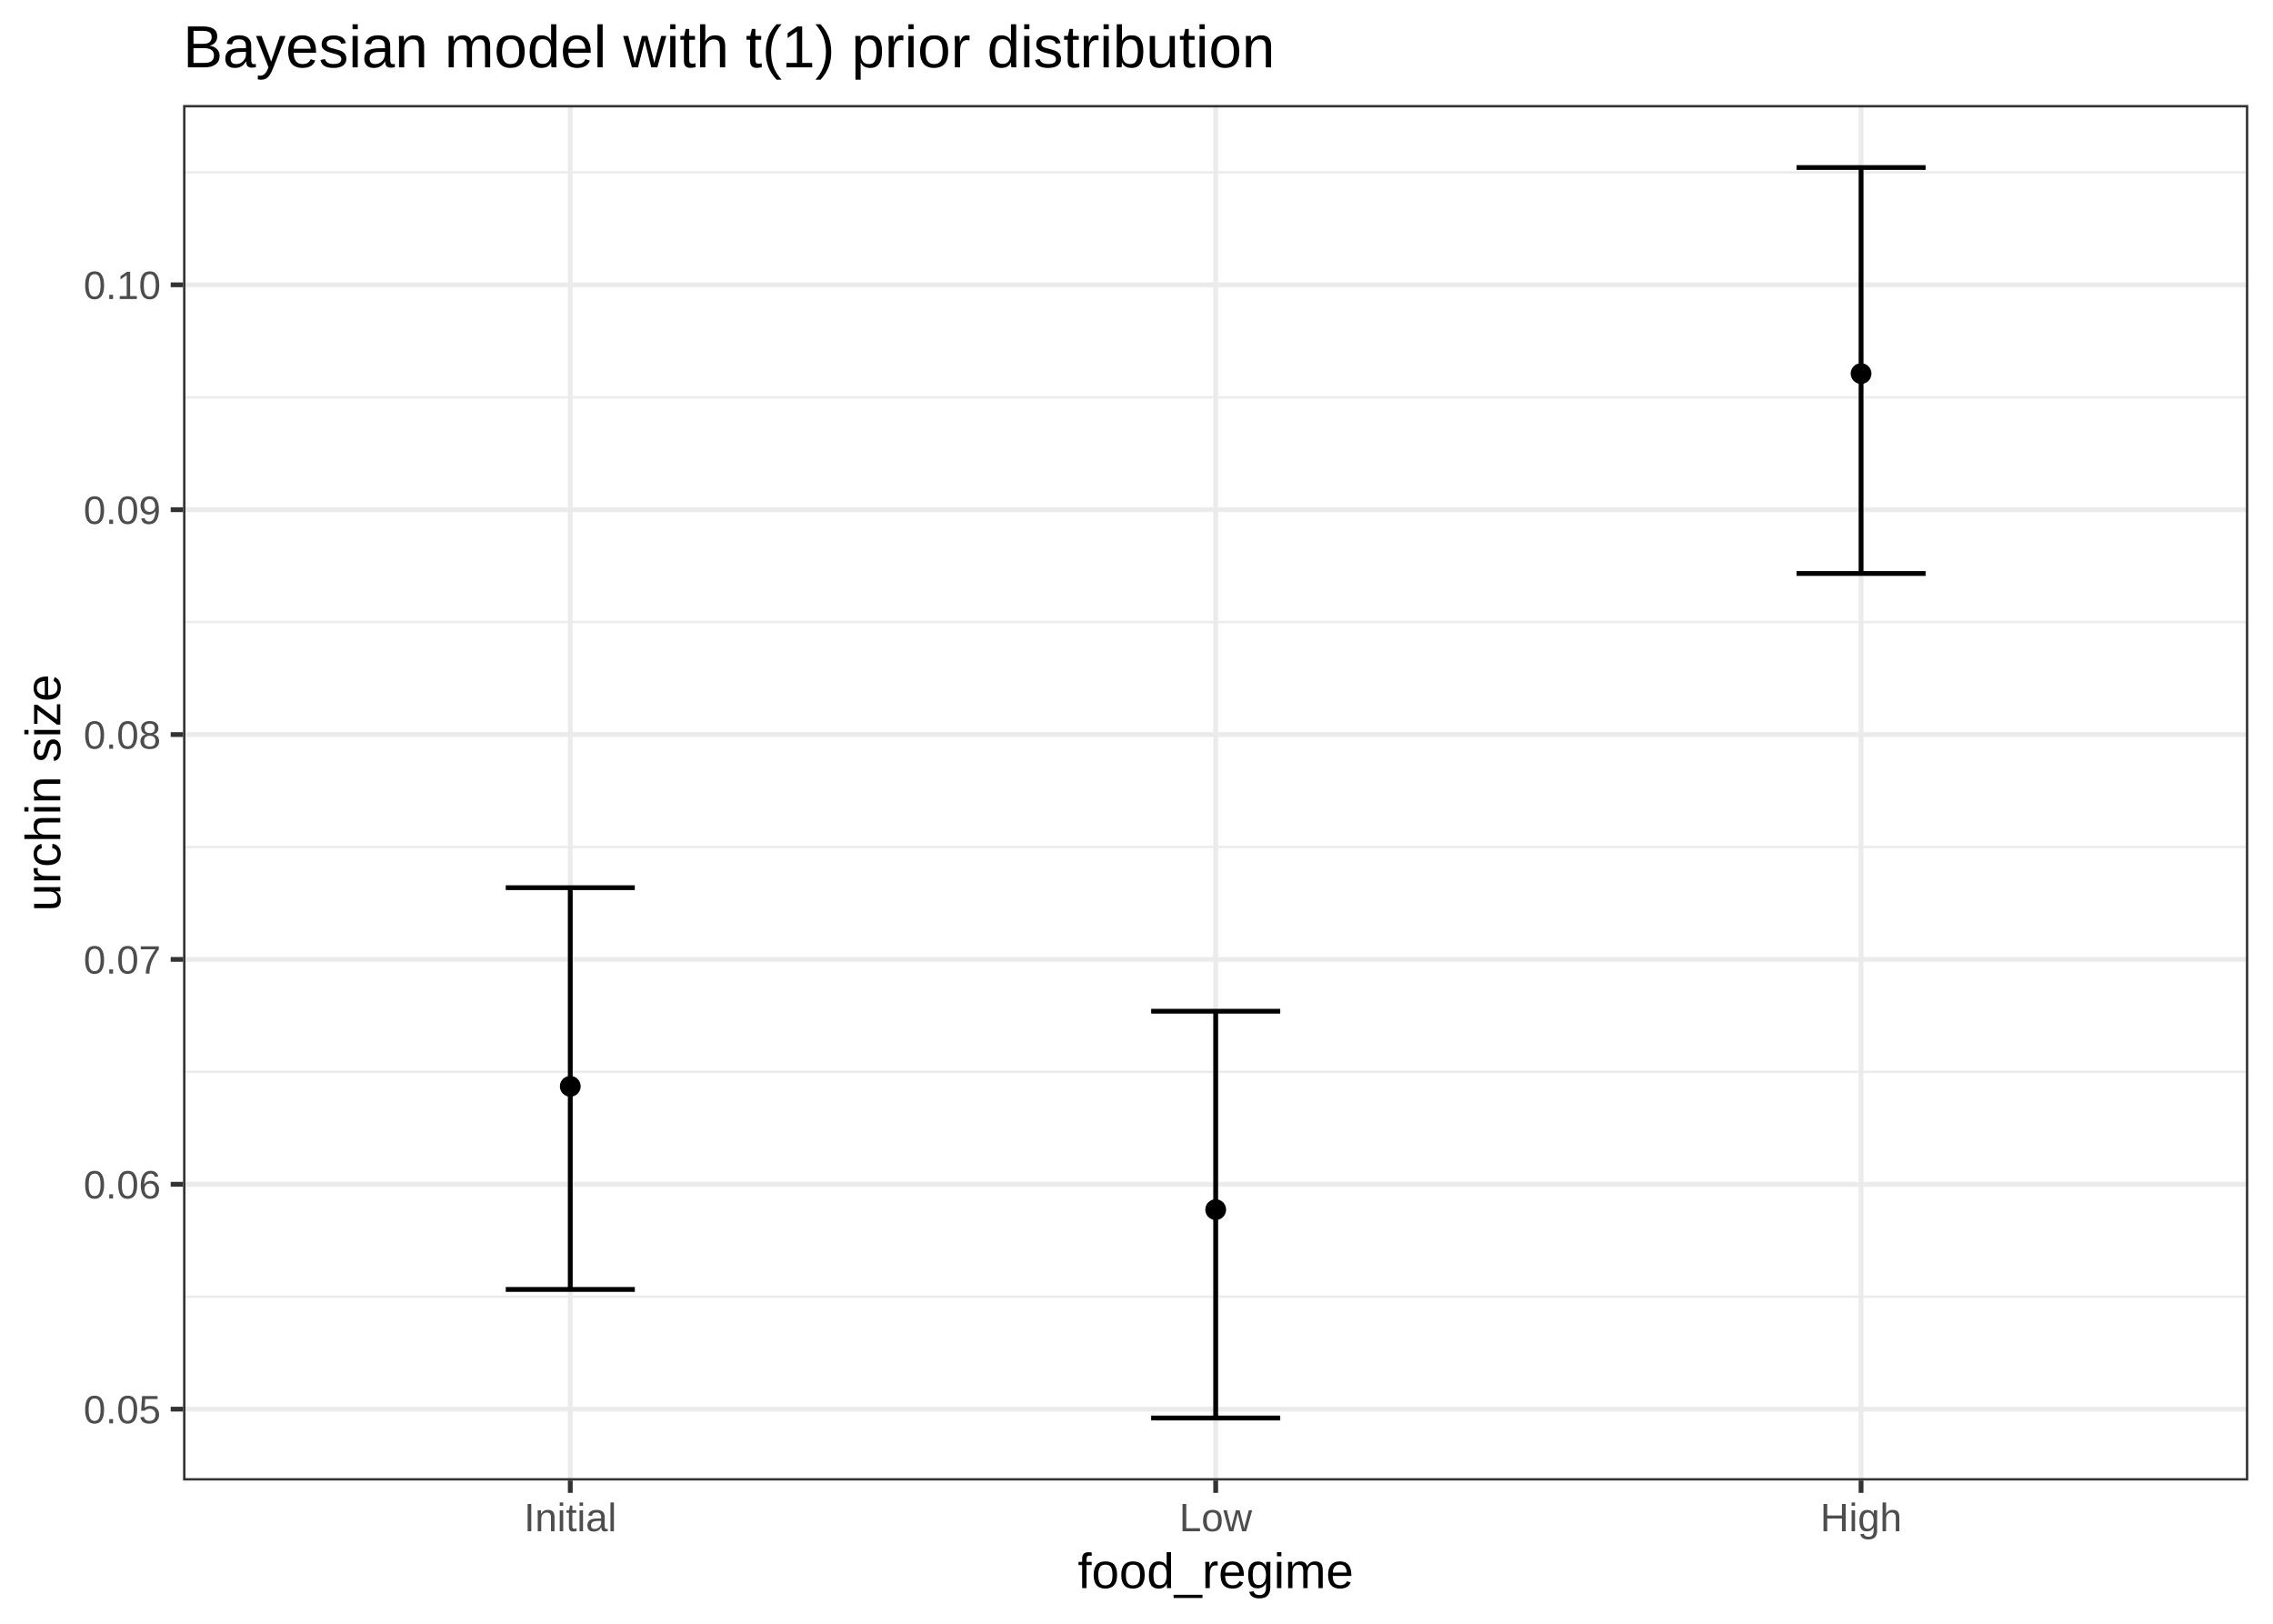
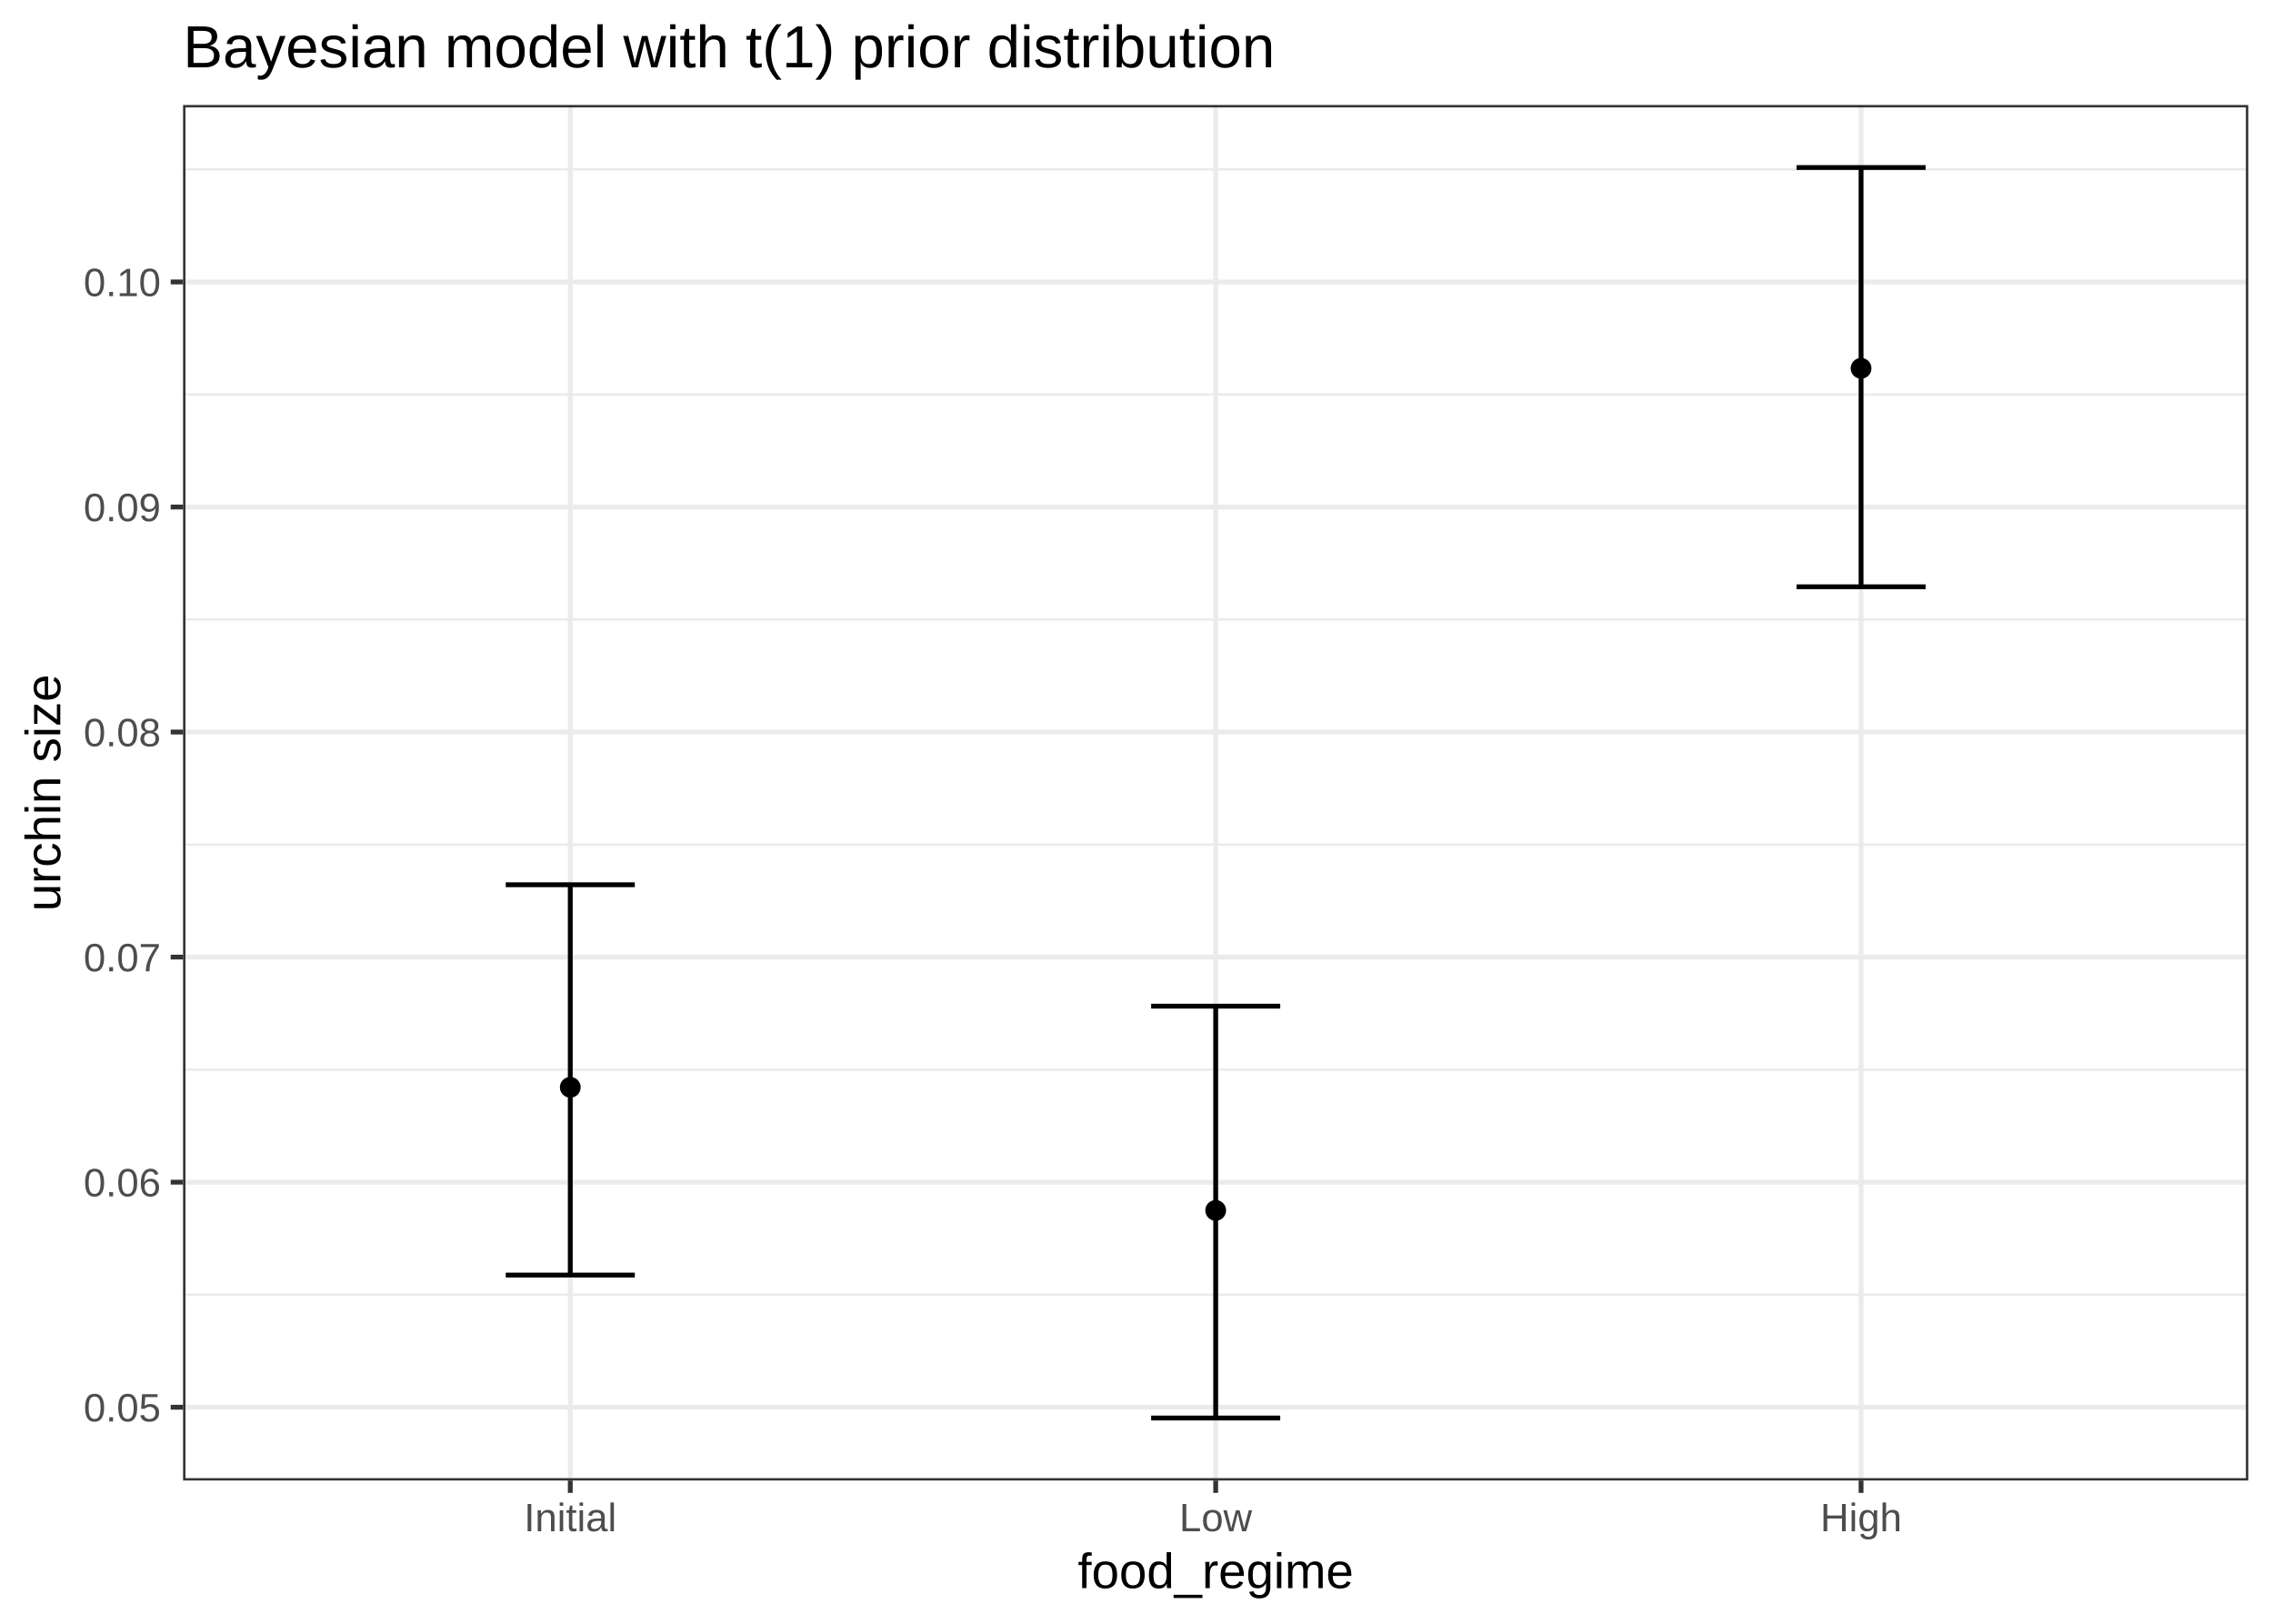
<svg xmlns="http://www.w3.org/2000/svg" class="svglite" width="504.00pt" height="360.00pt" viewBox="0 0 504.00 360.00">
  <defs>
    <style type="text/css">
    .svglite line, .svglite polyline, .svglite polygon, .svglite path, .svglite rect, .svglite circle {
      fill: none;
      stroke: #000000;
      stroke-linecap: round;
      stroke-linejoin: round;
      stroke-miterlimit: 10.00;
    }
    .svglite text {
      white-space: pre;
    }
  </style>
  </defs>
  <rect width="100%" height="100%" style="stroke: none; fill: none;" />
  <defs>
    <clipPath id="cpMC4wMHw1MDQuMDB8MC4wMHwzNjAuMDA=">
      <rect x="0.00" y="0.00" width="504.00" height="360.00" />
    </clipPath>
  </defs>
  <g clip-path="url(#cpMC4wMHw1MDQuMDB8MC4wMHwzNjAuMDA=)">
    <rect x="0.00" y="0.00" width="504.00" height="360.00" style="stroke-width: 1.07; stroke: #FFFFFF; fill: #FFFFFF;" />
  </g>
  <defs>
    <clipPath id="cpNDAuNTl8NDk4LjUyfDIzLjI4fDMyOC4yNQ==">
      <rect x="40.59" y="23.28" width="457.93" height="304.97" />
    </clipPath>
  </defs>
  <g clip-path="url(#cpNDAuNTl8NDk4LjUyfDIzLjI4fDMyOC4yNQ==)">
    <rect x="40.59" y="23.28" width="457.93" height="304.97" style="stroke-width: 1.07; stroke: none; fill: #FFFFFF;" />
-     <polyline points="40.59,287.49 498.52,287.49 " style="stroke-width: 0.53; stroke: #EBEBEB; stroke-linecap: butt;" />
-     <polyline points="40.59,237.64 498.52,237.64 " style="stroke-width: 0.53; stroke: #EBEBEB; stroke-linecap: butt;" />
-     <polyline points="40.59,187.78 498.52,187.78 " style="stroke-width: 0.53; stroke: #EBEBEB; stroke-linecap: butt;" />
-     <polyline points="40.59,137.93 498.52,137.93 " style="stroke-width: 0.53; stroke: #EBEBEB; stroke-linecap: butt;" />
-     <polyline points="40.59,88.08 498.52,88.08 " style="stroke-width: 0.53; stroke: #EBEBEB; stroke-linecap: butt;" />
-     <polyline points="40.59,38.22 498.52,38.22 " style="stroke-width: 0.53; stroke: #EBEBEB; stroke-linecap: butt;" />
-     <polyline points="40.59,312.42 498.52,312.42 " style="stroke-width: 1.07; stroke: #EBEBEB; stroke-linecap: butt;" />
-     <polyline points="40.59,262.56 498.52,262.56 " style="stroke-width: 1.07; stroke: #EBEBEB; stroke-linecap: butt;" />
-     <polyline points="40.59,212.71 498.52,212.71 " style="stroke-width: 1.07; stroke: #EBEBEB; stroke-linecap: butt;" />
-     <polyline points="40.59,162.86 498.52,162.86 " style="stroke-width: 1.07; stroke: #EBEBEB; stroke-linecap: butt;" />
-     <polyline points="40.59,113.00 498.52,113.00 " style="stroke-width: 1.07; stroke: #EBEBEB; stroke-linecap: butt;" />
-     <polyline points="40.59,63.15 498.52,63.15 " style="stroke-width: 1.07; stroke: #EBEBEB; stroke-linecap: butt;" />
+     <polyline points="40.59,287.05 498.52,287.05 " style="stroke-width: 0.53; stroke: #EBEBEB; stroke-linecap: butt;" />
+     <polyline points="40.59,237.15 498.52,237.15 " style="stroke-width: 0.53; stroke: #EBEBEB; stroke-linecap: butt;" />
+     <polyline points="40.59,187.25 498.52,187.25 " style="stroke-width: 0.53; stroke: #EBEBEB; stroke-linecap: butt;" />
+     <polyline points="40.59,137.35 498.52,137.35 " style="stroke-width: 0.53; stroke: #EBEBEB; stroke-linecap: butt;" />
+     <polyline points="40.59,87.46 498.52,87.46 " style="stroke-width: 0.53; stroke: #EBEBEB; stroke-linecap: butt;" />
+     <polyline points="40.59,37.56 498.52,37.56 " style="stroke-width: 0.53; stroke: #EBEBEB; stroke-linecap: butt;" />
+     <polyline points="40.59,312.00 498.52,312.00 " style="stroke-width: 1.07; stroke: #EBEBEB; stroke-linecap: butt;" />
+     <polyline points="40.59,262.10 498.52,262.10 " style="stroke-width: 1.07; stroke: #EBEBEB; stroke-linecap: butt;" />
+     <polyline points="40.59,212.20 498.52,212.20 " style="stroke-width: 1.07; stroke: #EBEBEB; stroke-linecap: butt;" />
+     <polyline points="40.59,162.30 498.52,162.30 " style="stroke-width: 1.07; stroke: #EBEBEB; stroke-linecap: butt;" />
+     <polyline points="40.59,112.41 498.52,112.41 " style="stroke-width: 1.07; stroke: #EBEBEB; stroke-linecap: butt;" />
+     <polyline points="40.59,62.51 498.52,62.51 " style="stroke-width: 1.07; stroke: #EBEBEB; stroke-linecap: butt;" />
    <polyline points="126.45,328.25 126.45,23.28 " style="stroke-width: 1.07; stroke: #EBEBEB; stroke-linecap: butt;" />
    <polyline points="269.56,328.25 269.56,23.28 " style="stroke-width: 1.07; stroke: #EBEBEB; stroke-linecap: butt;" />
    <polyline points="412.66,328.25 412.66,23.28 " style="stroke-width: 1.07; stroke: #EBEBEB; stroke-linecap: butt;" />
-     <circle cx="126.45" cy="240.85" r="1.95" style="stroke-width: 0.71; fill: #000000;" />
-     <circle cx="269.56" cy="268.19" r="1.95" style="stroke-width: 0.71; fill: #000000;" />
-     <circle cx="412.66" cy="82.83" r="1.95" style="stroke-width: 0.71; fill: #000000;" />
-     <polyline points="112.14,196.81 140.76,196.81 " style="stroke-width: 1.07; stroke-linecap: butt;" />
-     <polyline points="126.45,196.81 126.45,285.88 " style="stroke-width: 1.07; stroke-linecap: butt;" />
-     <polyline points="112.14,285.88 140.76,285.88 " style="stroke-width: 1.07; stroke-linecap: butt;" />
-     <polyline points="255.25,224.20 283.87,224.20 " style="stroke-width: 1.07; stroke-linecap: butt;" />
-     <polyline points="269.56,224.20 269.56,314.39 " style="stroke-width: 1.07; stroke-linecap: butt;" />
+     <circle cx="126.45" cy="241.07" r="1.95" style="stroke-width: 0.71; fill: #000000;" />
+     <circle cx="269.56" cy="268.36" r="1.95" style="stroke-width: 0.71; fill: #000000;" />
+     <circle cx="412.66" cy="81.66" r="1.95" style="stroke-width: 0.71; fill: #000000;" />
+     <polyline points="112.14,196.16 140.76,196.16 " style="stroke-width: 1.07; stroke-linecap: butt;" />
+     <polyline points="126.45,196.16 126.45,282.70 " style="stroke-width: 1.07; stroke-linecap: butt;" />
+     <polyline points="112.14,282.70 140.76,282.70 " style="stroke-width: 1.07; stroke-linecap: butt;" />
+     <polyline points="255.25,223.08 283.87,223.08 " style="stroke-width: 1.07; stroke-linecap: butt;" />
+     <polyline points="269.56,223.08 269.56,314.39 " style="stroke-width: 1.07; stroke-linecap: butt;" />
    <polyline points="255.25,314.39 283.87,314.39 " style="stroke-width: 1.07; stroke-linecap: butt;" />
    <polyline points="398.35,37.14 426.97,37.14 " style="stroke-width: 1.07; stroke-linecap: butt;" />
-     <polyline points="412.66,37.14 412.66,127.15 " style="stroke-width: 1.07; stroke-linecap: butt;" />
-     <polyline points="398.35,127.15 426.97,127.15 " style="stroke-width: 1.07; stroke-linecap: butt;" />
+     <polyline points="412.66,37.14 412.66,130.10 " style="stroke-width: 1.07; stroke-linecap: butt;" />
+     <polyline points="398.35,130.10 426.97,130.10 " style="stroke-width: 1.07; stroke-linecap: butt;" />
    <rect x="40.59" y="23.28" width="457.93" height="304.97" style="stroke-width: 1.07; stroke: #333333;" />
  </g>
  <g clip-path="url(#cpMC4wMHw1MDQuMDB8MC4wMHwzNjAuMDA=)">
-     <text x="35.66" y="315.57" text-anchor="end" style="font-size: 8.80px;fill: #4D4D4D; font-family: &quot;Arial&quot;;" textLength="17.13px" lengthAdjust="spacingAndGlyphs">0.05</text>
-     <text x="35.66" y="265.72" text-anchor="end" style="font-size: 8.80px;fill: #4D4D4D; font-family: &quot;Arial&quot;;" textLength="17.13px" lengthAdjust="spacingAndGlyphs">0.06</text>
-     <text x="35.66" y="215.86" text-anchor="end" style="font-size: 8.80px;fill: #4D4D4D; font-family: &quot;Arial&quot;;" textLength="17.13px" lengthAdjust="spacingAndGlyphs">0.07</text>
-     <text x="35.66" y="166.01" text-anchor="end" style="font-size: 8.80px;fill: #4D4D4D; font-family: &quot;Arial&quot;;" textLength="17.13px" lengthAdjust="spacingAndGlyphs">0.08</text>
-     <text x="35.66" y="116.16" text-anchor="end" style="font-size: 8.80px;fill: #4D4D4D; font-family: &quot;Arial&quot;;" textLength="17.13px" lengthAdjust="spacingAndGlyphs">0.09</text>
-     <text x="35.66" y="66.30" text-anchor="end" style="font-size: 8.80px;fill: #4D4D4D; font-family: &quot;Arial&quot;;" textLength="17.13px" lengthAdjust="spacingAndGlyphs">0.10</text>
-     <polyline points="37.85,312.42 40.59,312.42 " style="stroke-width: 1.07; stroke: #333333; stroke-linecap: butt;" />
-     <polyline points="37.85,262.56 40.59,262.56 " style="stroke-width: 1.07; stroke: #333333; stroke-linecap: butt;" />
-     <polyline points="37.85,212.71 40.59,212.71 " style="stroke-width: 1.07; stroke: #333333; stroke-linecap: butt;" />
-     <polyline points="37.85,162.86 40.59,162.86 " style="stroke-width: 1.07; stroke: #333333; stroke-linecap: butt;" />
-     <polyline points="37.85,113.00 40.59,113.00 " style="stroke-width: 1.07; stroke: #333333; stroke-linecap: butt;" />
-     <polyline points="37.85,63.15 40.59,63.15 " style="stroke-width: 1.07; stroke: #333333; stroke-linecap: butt;" />
+     <text x="35.66" y="315.15" text-anchor="end" style="font-size: 8.80px;fill: #4D4D4D; font-family: &quot;Arial&quot;;" textLength="17.13px" lengthAdjust="spacingAndGlyphs">0.05</text>
+     <text x="35.66" y="265.25" text-anchor="end" style="font-size: 8.80px;fill: #4D4D4D; font-family: &quot;Arial&quot;;" textLength="17.13px" lengthAdjust="spacingAndGlyphs">0.06</text>
+     <text x="35.66" y="215.36" text-anchor="end" style="font-size: 8.80px;fill: #4D4D4D; font-family: &quot;Arial&quot;;" textLength="17.13px" lengthAdjust="spacingAndGlyphs">0.07</text>
+     <text x="35.66" y="165.46" text-anchor="end" style="font-size: 8.80px;fill: #4D4D4D; font-family: &quot;Arial&quot;;" textLength="17.13px" lengthAdjust="spacingAndGlyphs">0.08</text>
+     <text x="35.66" y="115.56" text-anchor="end" style="font-size: 8.80px;fill: #4D4D4D; font-family: &quot;Arial&quot;;" textLength="17.13px" lengthAdjust="spacingAndGlyphs">0.09</text>
+     <text x="35.66" y="65.66" text-anchor="end" style="font-size: 8.80px;fill: #4D4D4D; font-family: &quot;Arial&quot;;" textLength="17.13px" lengthAdjust="spacingAndGlyphs">0.10</text>
+     <polyline points="37.85,312.00 40.59,312.00 " style="stroke-width: 1.07; stroke: #333333; stroke-linecap: butt;" />
+     <polyline points="37.85,262.10 40.59,262.10 " style="stroke-width: 1.07; stroke: #333333; stroke-linecap: butt;" />
+     <polyline points="37.85,212.20 40.59,212.20 " style="stroke-width: 1.07; stroke: #333333; stroke-linecap: butt;" />
+     <polyline points="37.85,162.30 40.59,162.30 " style="stroke-width: 1.07; stroke: #333333; stroke-linecap: butt;" />
+     <polyline points="37.85,112.41 40.59,112.41 " style="stroke-width: 1.07; stroke: #333333; stroke-linecap: butt;" />
+     <polyline points="37.85,62.51 40.59,62.51 " style="stroke-width: 1.07; stroke: #333333; stroke-linecap: butt;" />
    <polyline points="126.45,330.99 126.45,328.25 " style="stroke-width: 1.07; stroke: #333333; stroke-linecap: butt;" />
    <polyline points="269.56,330.99 269.56,328.25 " style="stroke-width: 1.07; stroke: #333333; stroke-linecap: butt;" />
    <polyline points="412.66,330.99 412.66,328.25 " style="stroke-width: 1.07; stroke: #333333; stroke-linecap: butt;" />
    <text x="126.45" y="339.49" text-anchor="middle" style="font-size: 8.80px;fill: #4D4D4D; font-family: &quot;Arial&quot;;" textLength="20.53px" lengthAdjust="spacingAndGlyphs">Initial</text>
    <text x="269.56" y="339.49" text-anchor="middle" style="font-size: 8.80px;fill: #4D4D4D; font-family: &quot;Arial&quot;;" textLength="16.14px" lengthAdjust="spacingAndGlyphs">Low</text>
    <text x="412.66" y="339.49" text-anchor="middle" style="font-size: 8.80px;fill: #4D4D4D; font-family: &quot;Arial&quot;;" textLength="18.09px" lengthAdjust="spacingAndGlyphs">High</text>
    <text x="269.56" y="352.10" text-anchor="middle" style="font-size: 11.00px; font-family: &quot;Arial&quot;;" textLength="61.16px" lengthAdjust="spacingAndGlyphs">food_regime</text>
    <text transform="translate(13.37,175.77) rotate(-90)" text-anchor="middle" style="font-size: 11.00px; font-family: &quot;Arial&quot;;" textLength="52.58px" lengthAdjust="spacingAndGlyphs">urchin size</text>
    <text x="40.59" y="14.94" style="font-size: 13.20px; font-family: &quot;Arial&quot;;" textLength="241.94px" lengthAdjust="spacingAndGlyphs">Bayesian model with t(1) prior distribution</text>
  </g>
</svg>
